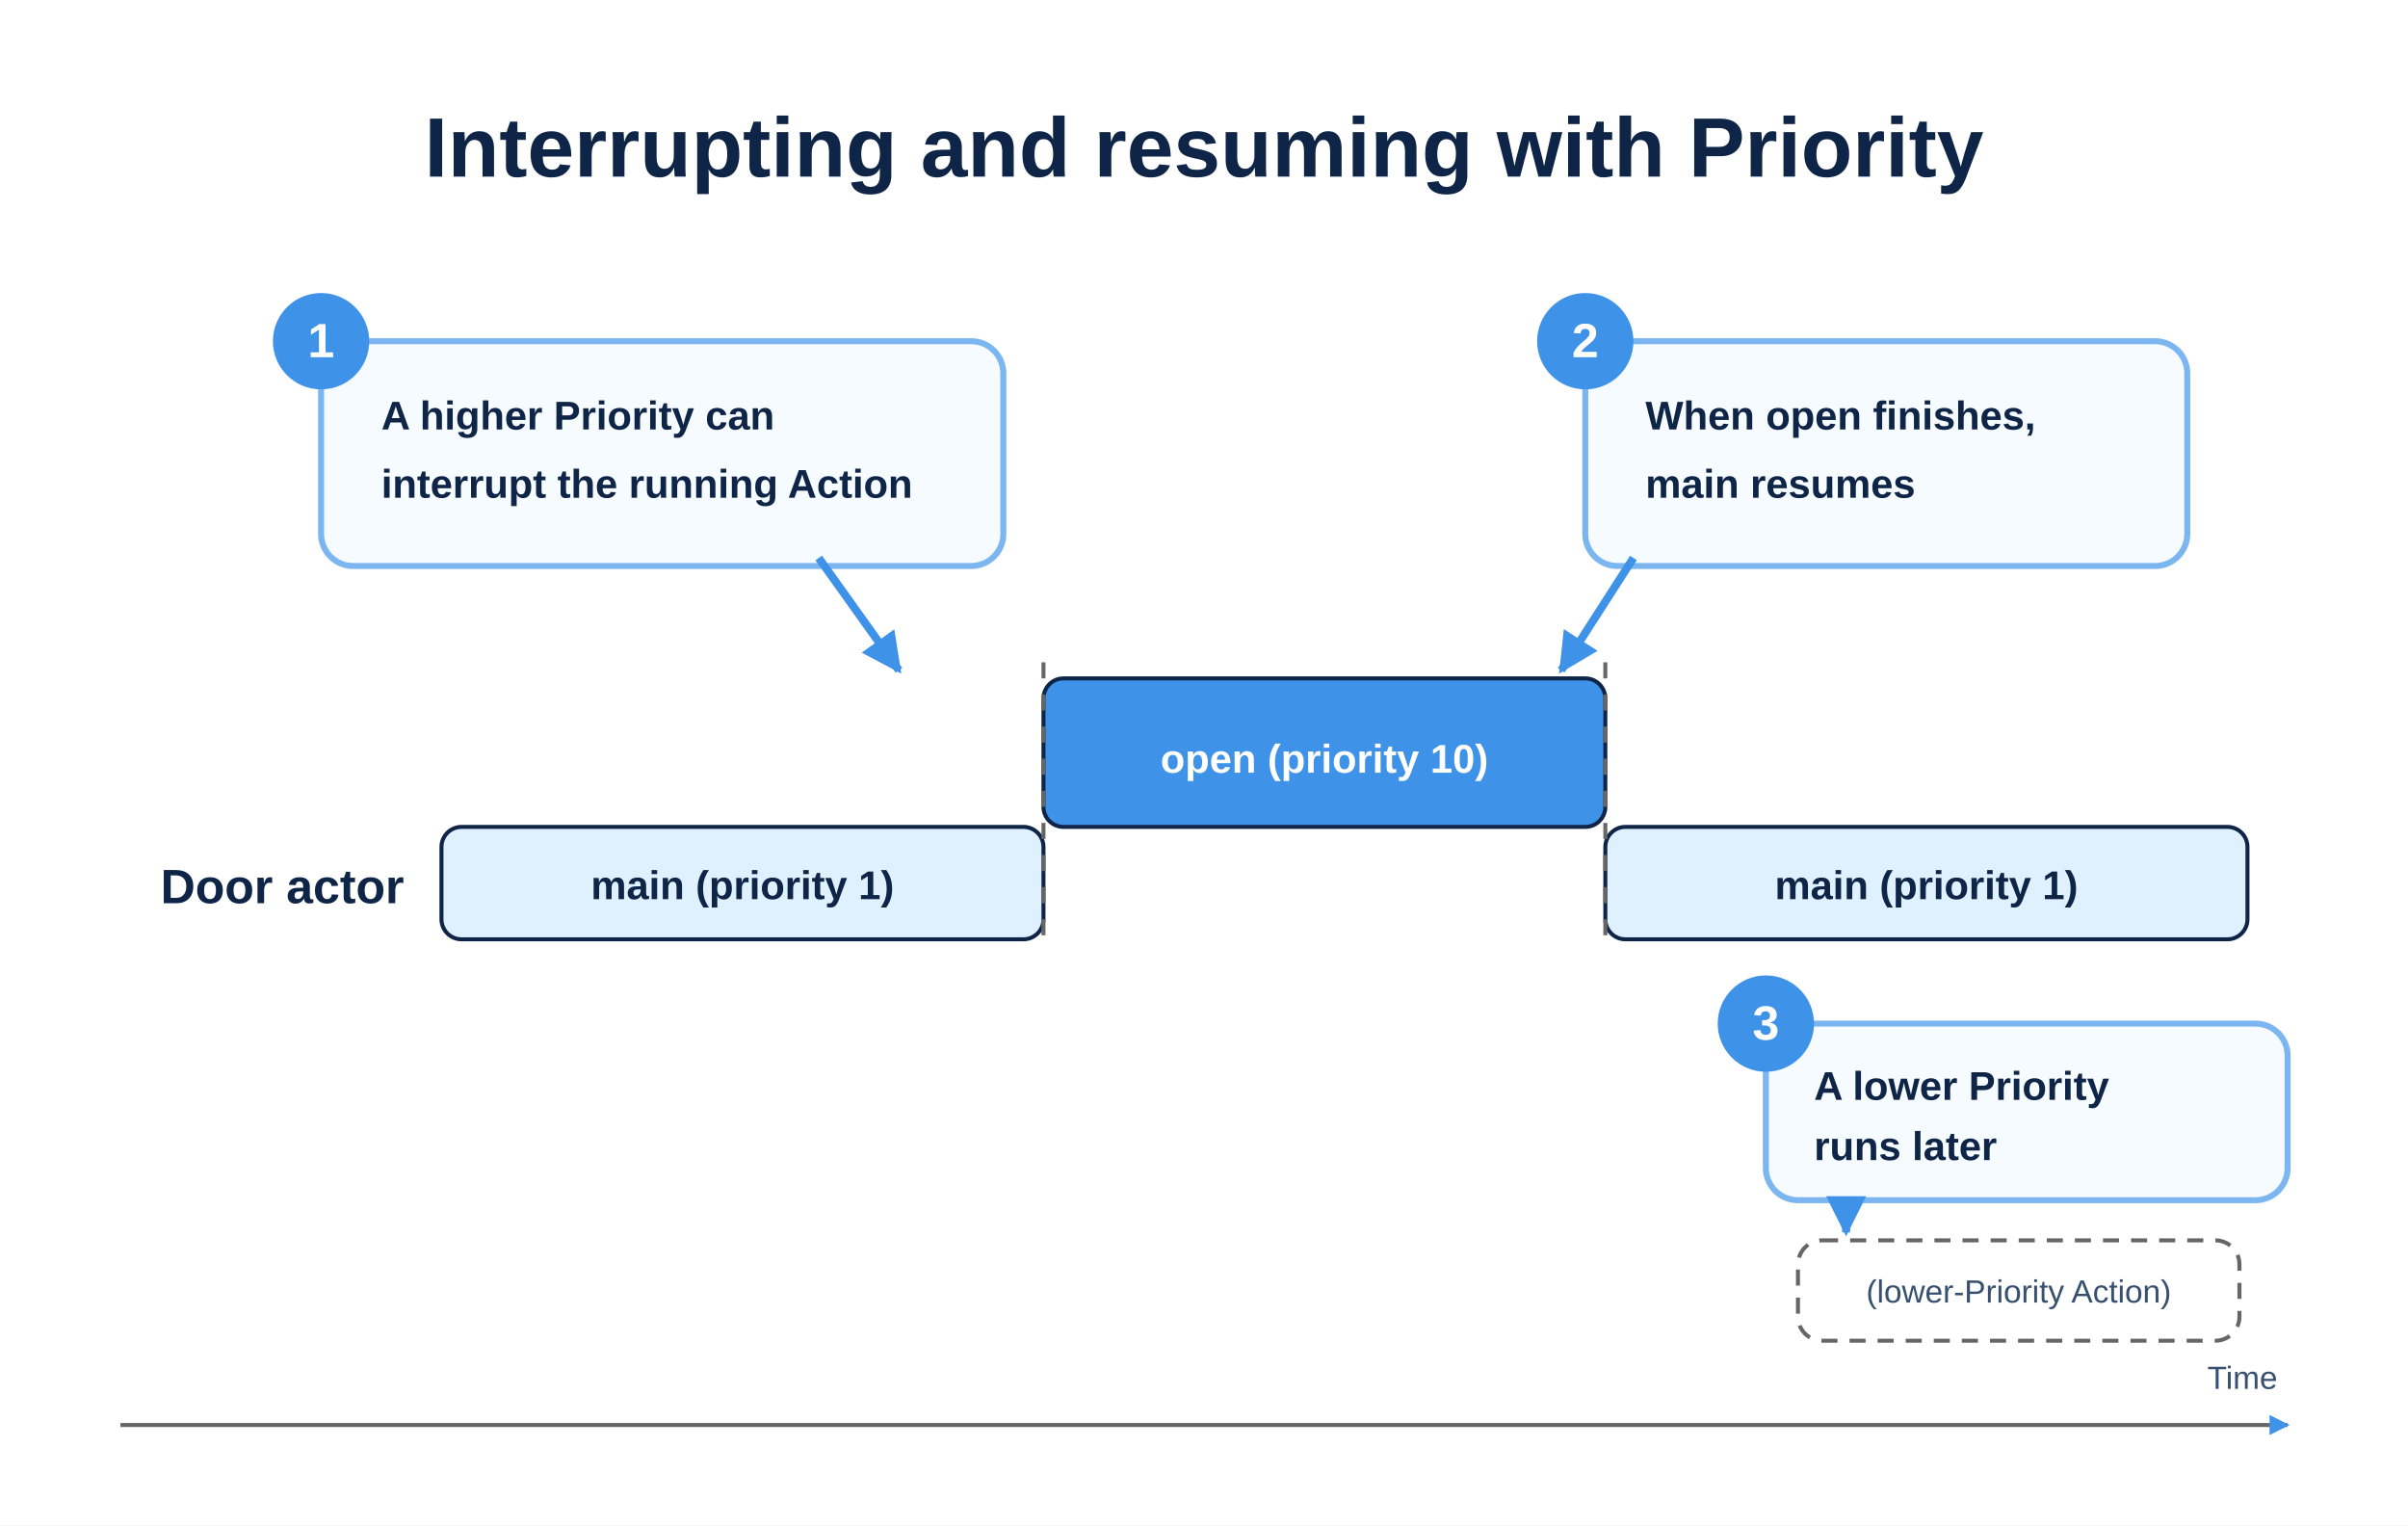
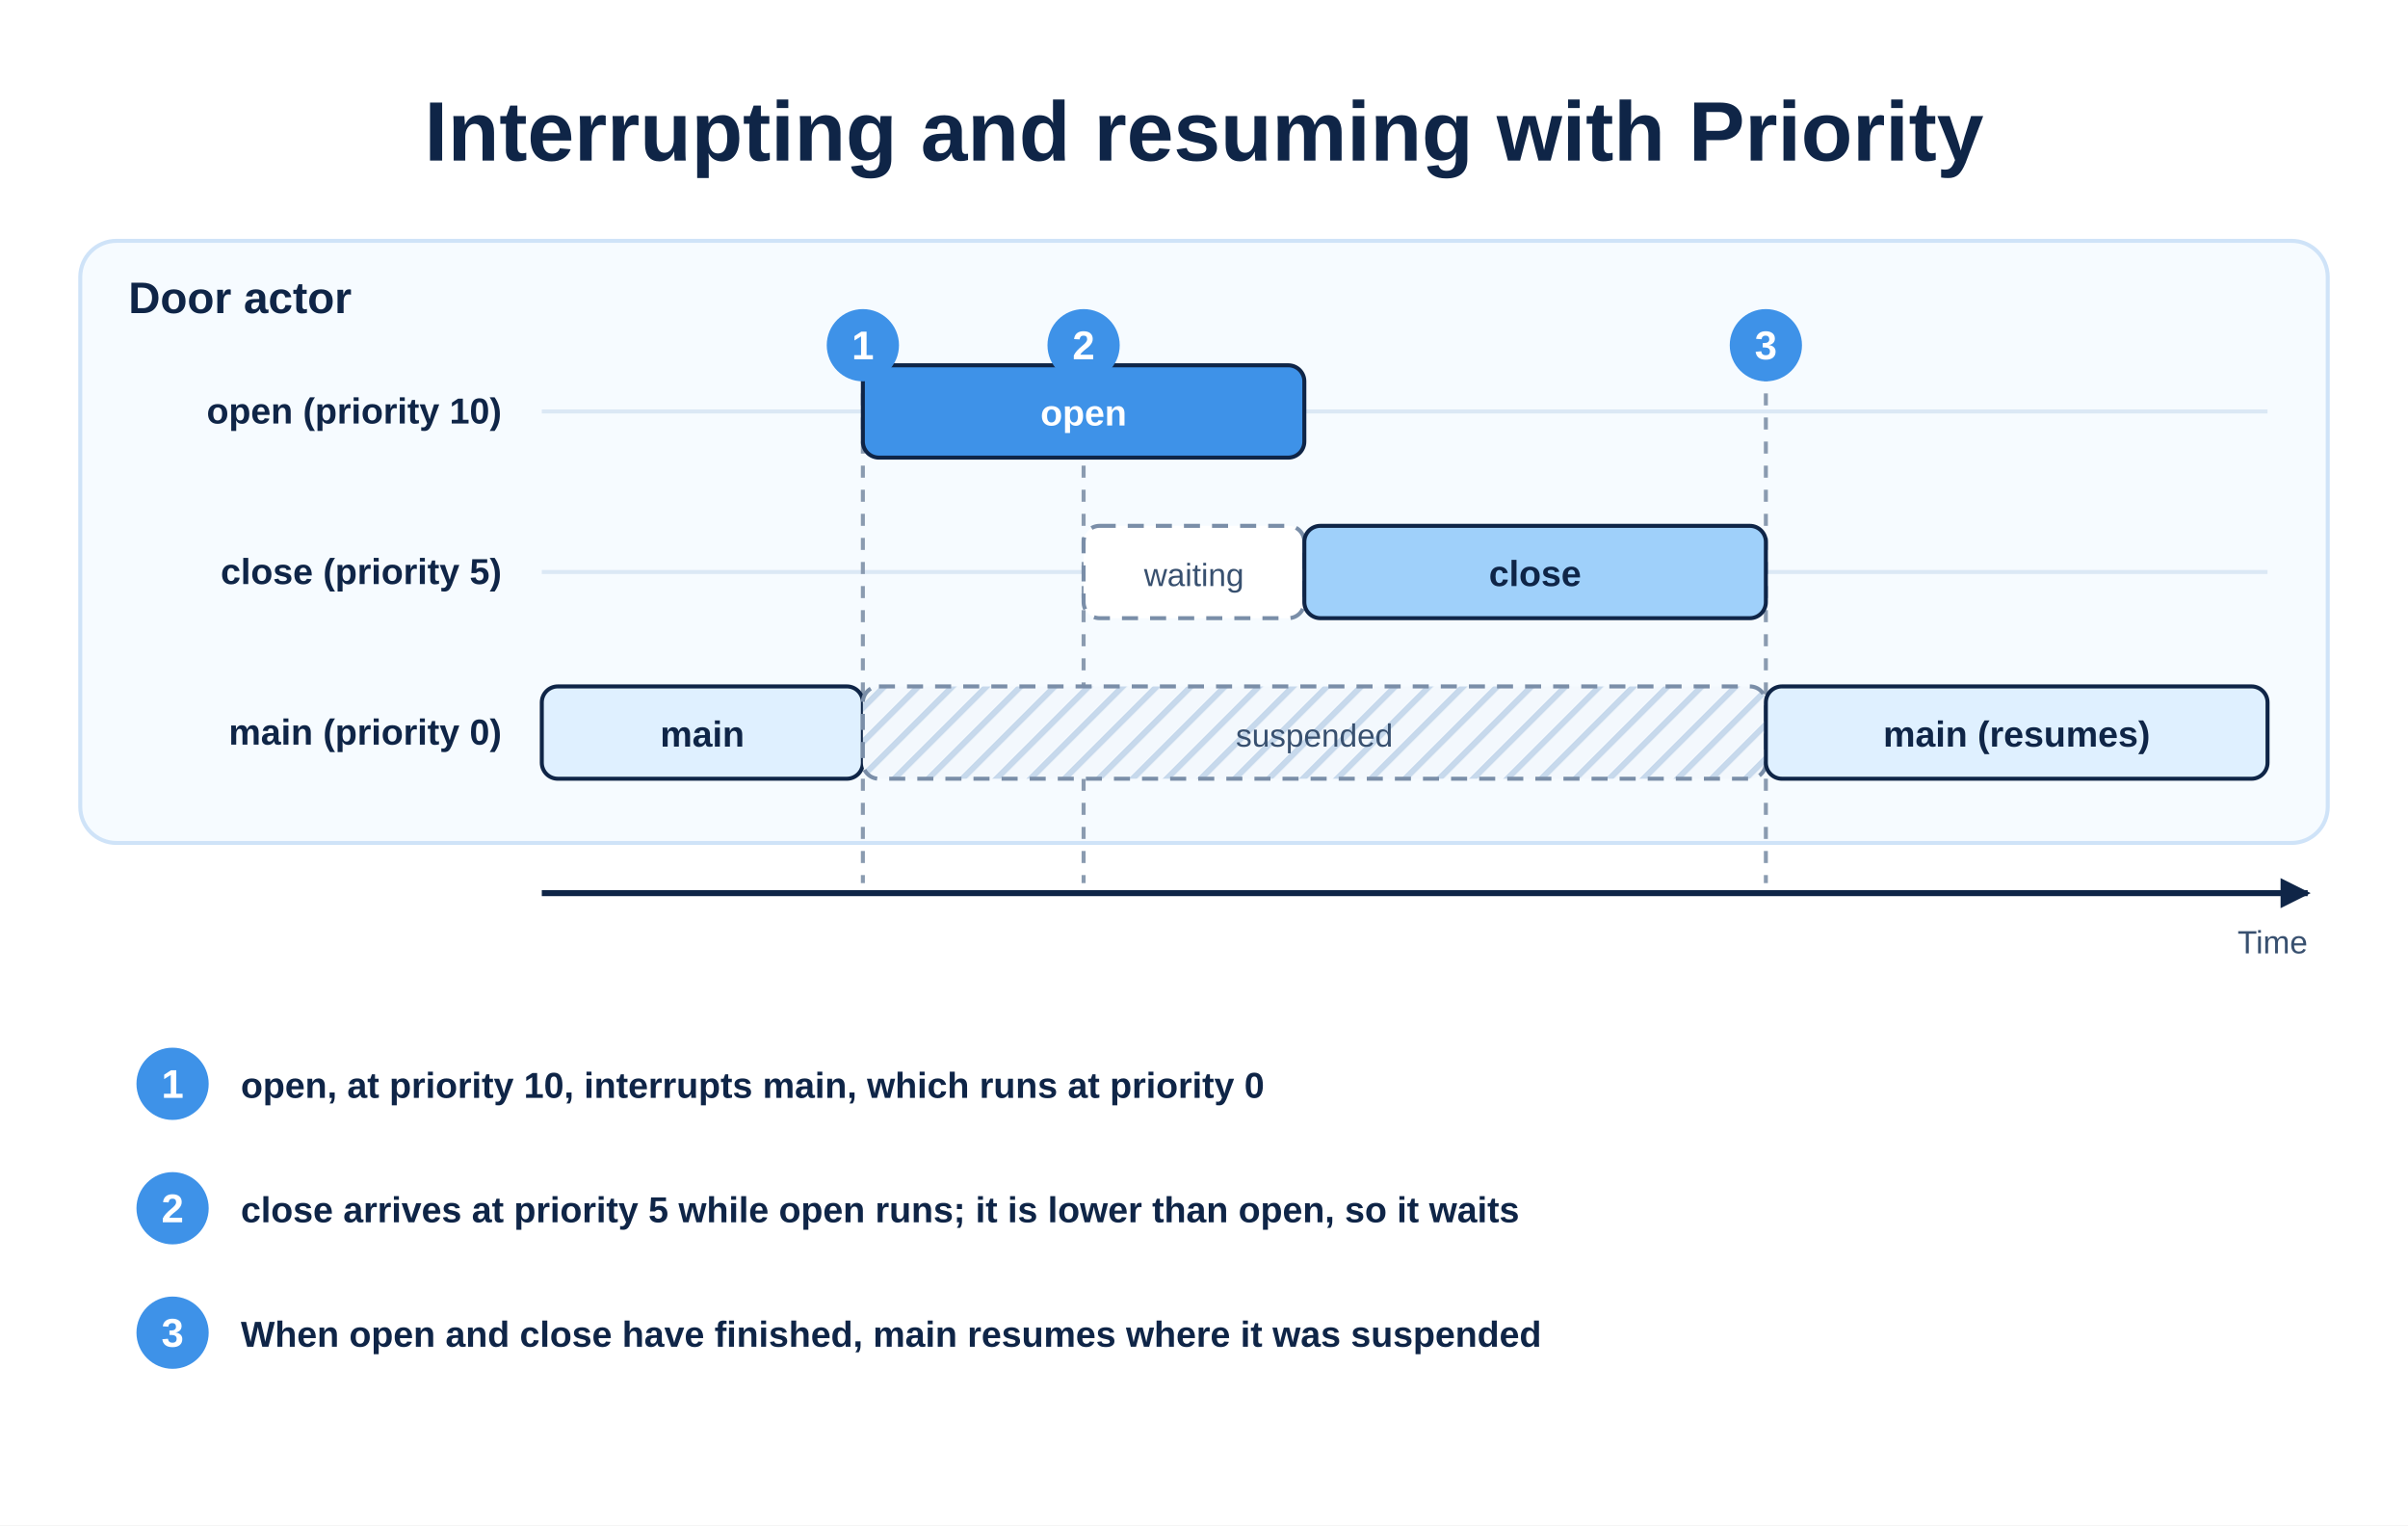
<svg xmlns="http://www.w3.org/2000/svg" width="1200" height="760" viewBox="0 0 1200 760">
  <defs>
    <style>
    .title{font:700 42px Arial,Helvetica,sans-serif; fill:#0f2547}
-     .h2{font:700 20px Arial,Helvetica,sans-serif; fill:#0f2547}
+     .actor{font:700 22px Arial,Helvetica,sans-serif; fill:#0f2547}
+     .lane{font:700 18px Arial,Helvetica,sans-serif; fill:#0f2547}
+     .bar{font:700 18px Arial,Helvetica,sans-serif; fill:#0f2547}
+     .bar-light{font:700 18px Arial,Helvetica,sans-serif; fill:#ffffff}
+     .bar-quiet{font:400 16px Arial,Helvetica,sans-serif; fill:#38506f}
+     .note{font:700 18px Arial,Helvetica,sans-serif; fill:#0f2547}
    .small{font:400 16px Arial,Helvetica,sans-serif; fill:#38506f}
-     .note{fill:#f6fbff;stroke:#7cb6f0;stroke-width:3}
-     .main{fill:#dff0ff;stroke:#0f2547;stroke-width:2}
-     .open{fill:#3e92e8;stroke:#0f2547;stroke-width:2}
+     .badge{font:700 20px Arial,Helvetica,sans-serif; fill:#ffffff}
+     .run-main{fill:#dff0ff;stroke:#0f2547;stroke-width:2}
+     .run-open{fill:#3e92e8;stroke:#0f2547;stroke-width:2}
+     .run-close{fill:#9fd0fa;stroke:#0f2547;stroke-width:2}
+     .suspended{fill:url(#hatch);stroke:#7a8ea8;stroke-width:2;stroke-dasharray:8 6}
+     .waiting{fill:#ffffff;stroke:#7a8ea8;stroke-width:2;stroke-dasharray:8 6}
+     .track{stroke:#dbe8f5;stroke-width:2}
+     .guide{stroke:#8a9bb0;stroke-width:2;stroke-dasharray:6 6}
  </style>
    <marker id="m" viewBox="0 0 10 10" markerWidth="5" markerHeight="5" refX="9" refY="5" orient="auto">
-       <path d="M0,0 L10,5 L0,10 z" fill="#3e92e8" />
+       <path d="M0,0 L10,5 L0,10 z" fill="#0f2547" />
    </marker>
+     <pattern id="hatch" width="12" height="12" patternUnits="userSpaceOnUse" patternTransform="rotate(45)">
+       <rect width="12" height="12" fill="#f3f8fd" />
+       <line x1="0" y1="0" x2="0" y2="12" stroke="#c7d9ec" stroke-width="6" />
+     </pattern>
  </defs>
  <rect width="1200" height="760" fill="#fff" />
-   <text x="600" y="88" text-anchor="middle" class="title">Interrupting and resuming with Priority</text>
-   <text x="80" y="450" style="font:700 24px Arial; fill:#0f2547">Door actor</text>
-   <rect x="220" y="412" width="300" height="56" rx="10" class="main" />
-   <text x="370" y="448" text-anchor="middle" class="h2">main (priority 1)</text>
-   <rect x="520" y="338" width="280" height="74" rx="10" class="open" />
-   <text x="660" y="385" text-anchor="middle" style="font:700 20px Arial; fill:#fff">open (priority 10)</text>
-   <rect x="800" y="412" width="320" height="56" rx="10" class="main" />
-   <text x="960" y="448" text-anchor="middle" class="h2">main (priority 1)</text>
-   <line x1="520" y1="330" x2="520" y2="470" stroke="#666" stroke-dasharray="8 8" stroke-width="2" />
-   <line x1="800" y1="330" x2="800" y2="470" stroke="#666" stroke-dasharray="8 8" stroke-width="2" />
-   <g transform="translate(160,170)">
-     <rect x="0" y="0" width="340" height="112" rx="16" class="note" />
-     <circle cx="0" cy="0" r="24" fill="#3e92e8" />
-     <text x="0" y="8" text-anchor="middle" style="font:700 24px Arial; fill:#fff">1</text>
-     <text x="30" y="44" class="h2">A higher Priority can</text>
-     <text x="30" y="78" class="h2">interrupt the running Action</text>
-     <path d="M248 108 L288 164" stroke="#3e92e8" stroke-width="4" fill="none" marker-end="url(#m)" />
-   </g>
-   <g transform="translate(790,170)">
-     <rect x="0" y="0" width="300" height="112" rx="16" class="note" />
-     <circle cx="0" cy="0" r="24" fill="#3e92e8" />
-     <text x="0" y="8" text-anchor="middle" style="font:700 24px Arial; fill:#fff">2</text>
-     <text x="30" y="44" class="h2">When open finishes,</text>
-     <text x="30" y="78" class="h2">main resumes</text>
-     <path d="M24 108 L-12 164" stroke="#3e92e8" stroke-width="4" fill="none" marker-end="url(#m)" />
-   </g>
-   <g transform="translate(880,510)">
-     <rect x="0" y="0" width="260" height="88" rx="16" class="note" />
-     <circle cx="0" cy="0" r="24" fill="#3e92e8" />
-     <text x="0" y="8" text-anchor="middle" style="font:700 24px Arial; fill:#fff">3</text>
-     <text x="24" y="38" class="h2">A lower Priority</text>
-     <text x="24" y="68" class="h2">runs later</text>
-     <path d="M40 88 L40 104" stroke="#3e92e8" stroke-width="4" fill="none" marker-end="url(#m)" />
-     <rect x="16" y="108" width="220" height="50" rx="12" fill="#fff" stroke="#666" stroke-dasharray="8 6" stroke-width="2" />
-     <text x="126" y="139" text-anchor="middle" class="small">(lower-Priority Action)</text>
-   </g>
-   <line x1="60" y1="710" x2="1140" y2="710" stroke="#666" stroke-width="2" marker-end="url(#m)" />
-   <text x="1100" y="692" class="small">Time</text>
+   <text x="600" y="80" text-anchor="middle" class="title">Interrupting and resuming with Priority</text>
+   <rect x="40" y="120" width="1120" height="300" rx="18" fill="#f6fbff" stroke="#cfe3f8" stroke-width="2" />
+   <text x="64" y="156" class="actor">Door actor</text>
+   <line x1="270" y1="205" x2="1130" y2="205" class="track" />
+   <text x="250" y="211" text-anchor="end" class="lane">open (priority 10)</text>
+   <line x1="270" y1="285" x2="1130" y2="285" class="track" />
+   <text x="250" y="291" text-anchor="end" class="lane">close (priority 5)</text>
+   <line x1="270" y1="365" x2="1130" y2="365" class="track" />
+   <text x="250" y="371" text-anchor="end" class="lane">main (priority 0)</text>
+   <line x1="430" y1="172" x2="430" y2="440" class="guide" />
+   <line x1="540" y1="172" x2="540" y2="440" class="guide" />
+   <line x1="880" y1="172" x2="880" y2="440" class="guide" />
+   <rect x="270" y="342" width="160" height="46" rx="8" class="run-main" />
+   <text x="350" y="372" text-anchor="middle" class="bar">main</text>
+   <rect x="430" y="342" width="450" height="46" rx="8" class="suspended" />
+   <text x="655" y="372" text-anchor="middle" class="bar-quiet">suspended</text>
+   <rect x="880" y="342" width="250" height="46" rx="8" class="run-main" />
+   <text x="1005" y="372" text-anchor="middle" class="bar">main (resumes)</text>
+   <rect x="430" y="182" width="220" height="46" rx="8" class="run-open" />
+   <text x="540" y="212" text-anchor="middle" class="bar-light">open</text>
+   <rect x="540" y="262" width="110" height="46" rx="8" class="waiting" />
+   <text x="595" y="292" text-anchor="middle" class="bar-quiet">waiting</text>
+   <rect x="650" y="262" width="230" height="46" rx="8" class="run-close" />
+   <text x="765" y="292" text-anchor="middle" class="bar">close</text>
+   <line x1="270" y1="445" x2="1150" y2="445" stroke="#0f2547" stroke-width="3" marker-end="url(#m)" />
+   <text x="1150" y="475" text-anchor="end" class="small">Time</text>
+   <circle cx="430" cy="172" r="18" fill="#3e92e8" />
+   <text x="430" y="179" text-anchor="middle" class="badge">1</text>
+   <circle cx="540" cy="172" r="18" fill="#3e92e8" />
+   <text x="540" y="179" text-anchor="middle" class="badge">2</text>
+   <circle cx="880" cy="172" r="18" fill="#3e92e8" />
+   <text x="880" y="179" text-anchor="middle" class="badge">3</text>
+   <circle cx="86" cy="540" r="18" fill="#3e92e8" />
+   <text x="86" y="547" text-anchor="middle" class="badge">1</text>
+   <text x="120" y="547" class="note">open, at priority 10, interrupts main, which runs at priority 0</text>
+   <circle cx="86" cy="602" r="18" fill="#3e92e8" />
+   <text x="86" y="609" text-anchor="middle" class="badge">2</text>
+   <text x="120" y="609" class="note">close arrives at priority 5 while open runs; it is lower than open, so it waits</text>
+   <circle cx="86" cy="664" r="18" fill="#3e92e8" />
+   <text x="86" y="671" text-anchor="middle" class="badge">3</text>
+   <text x="120" y="671" class="note">When open and close have finished, main resumes where it was suspended</text>
</svg>
